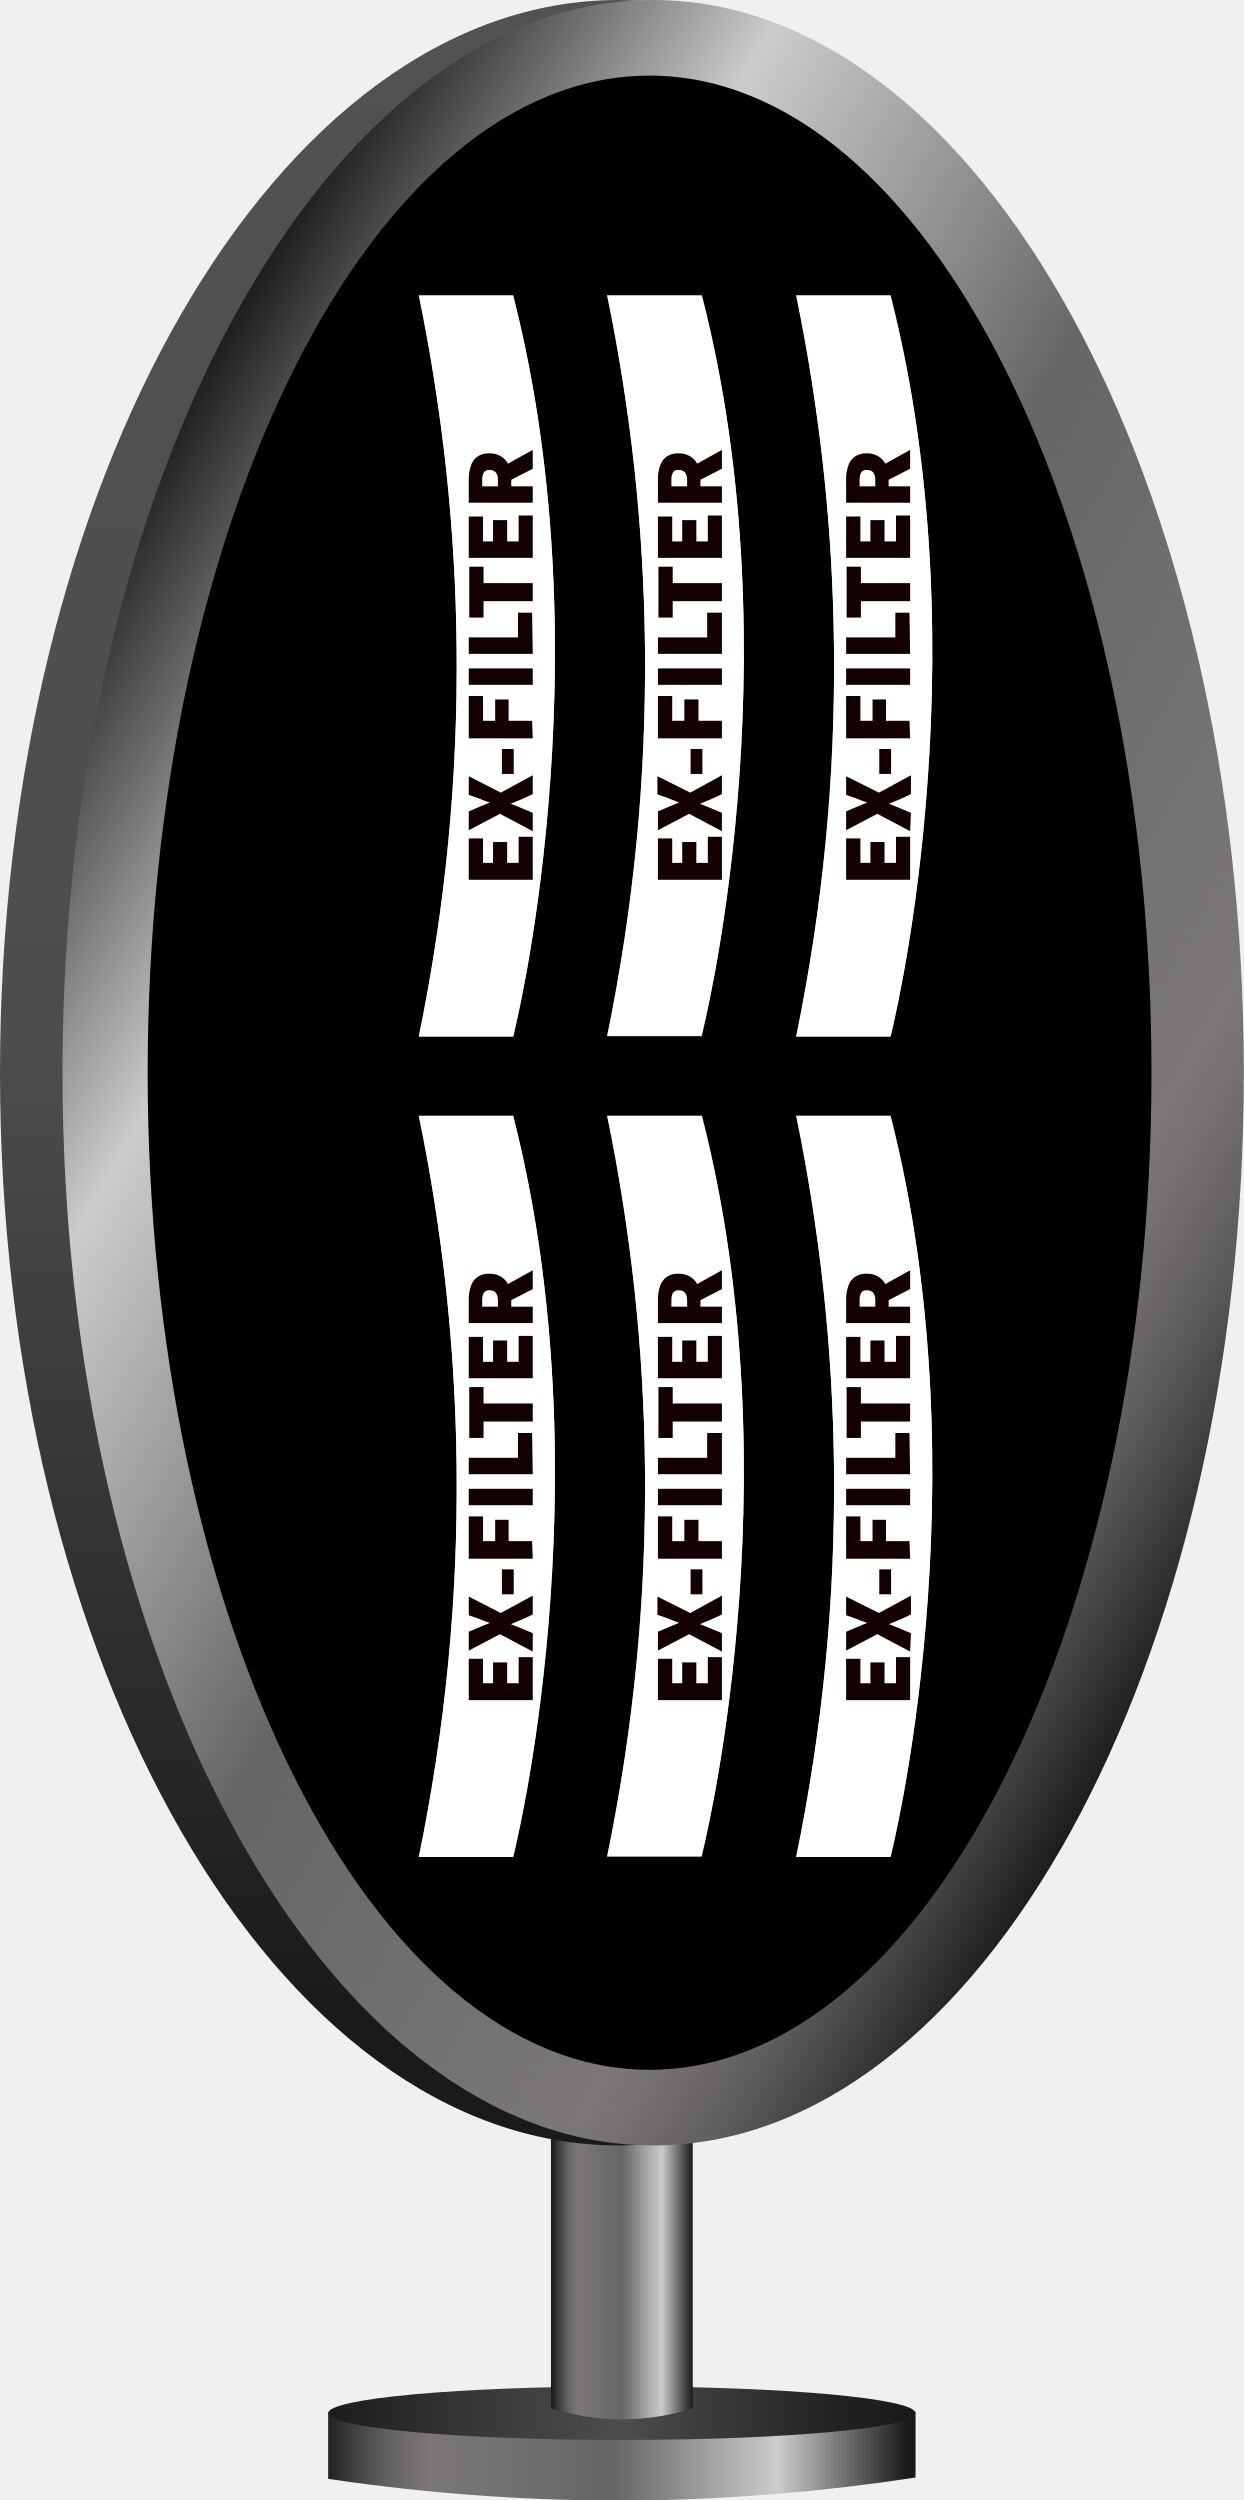
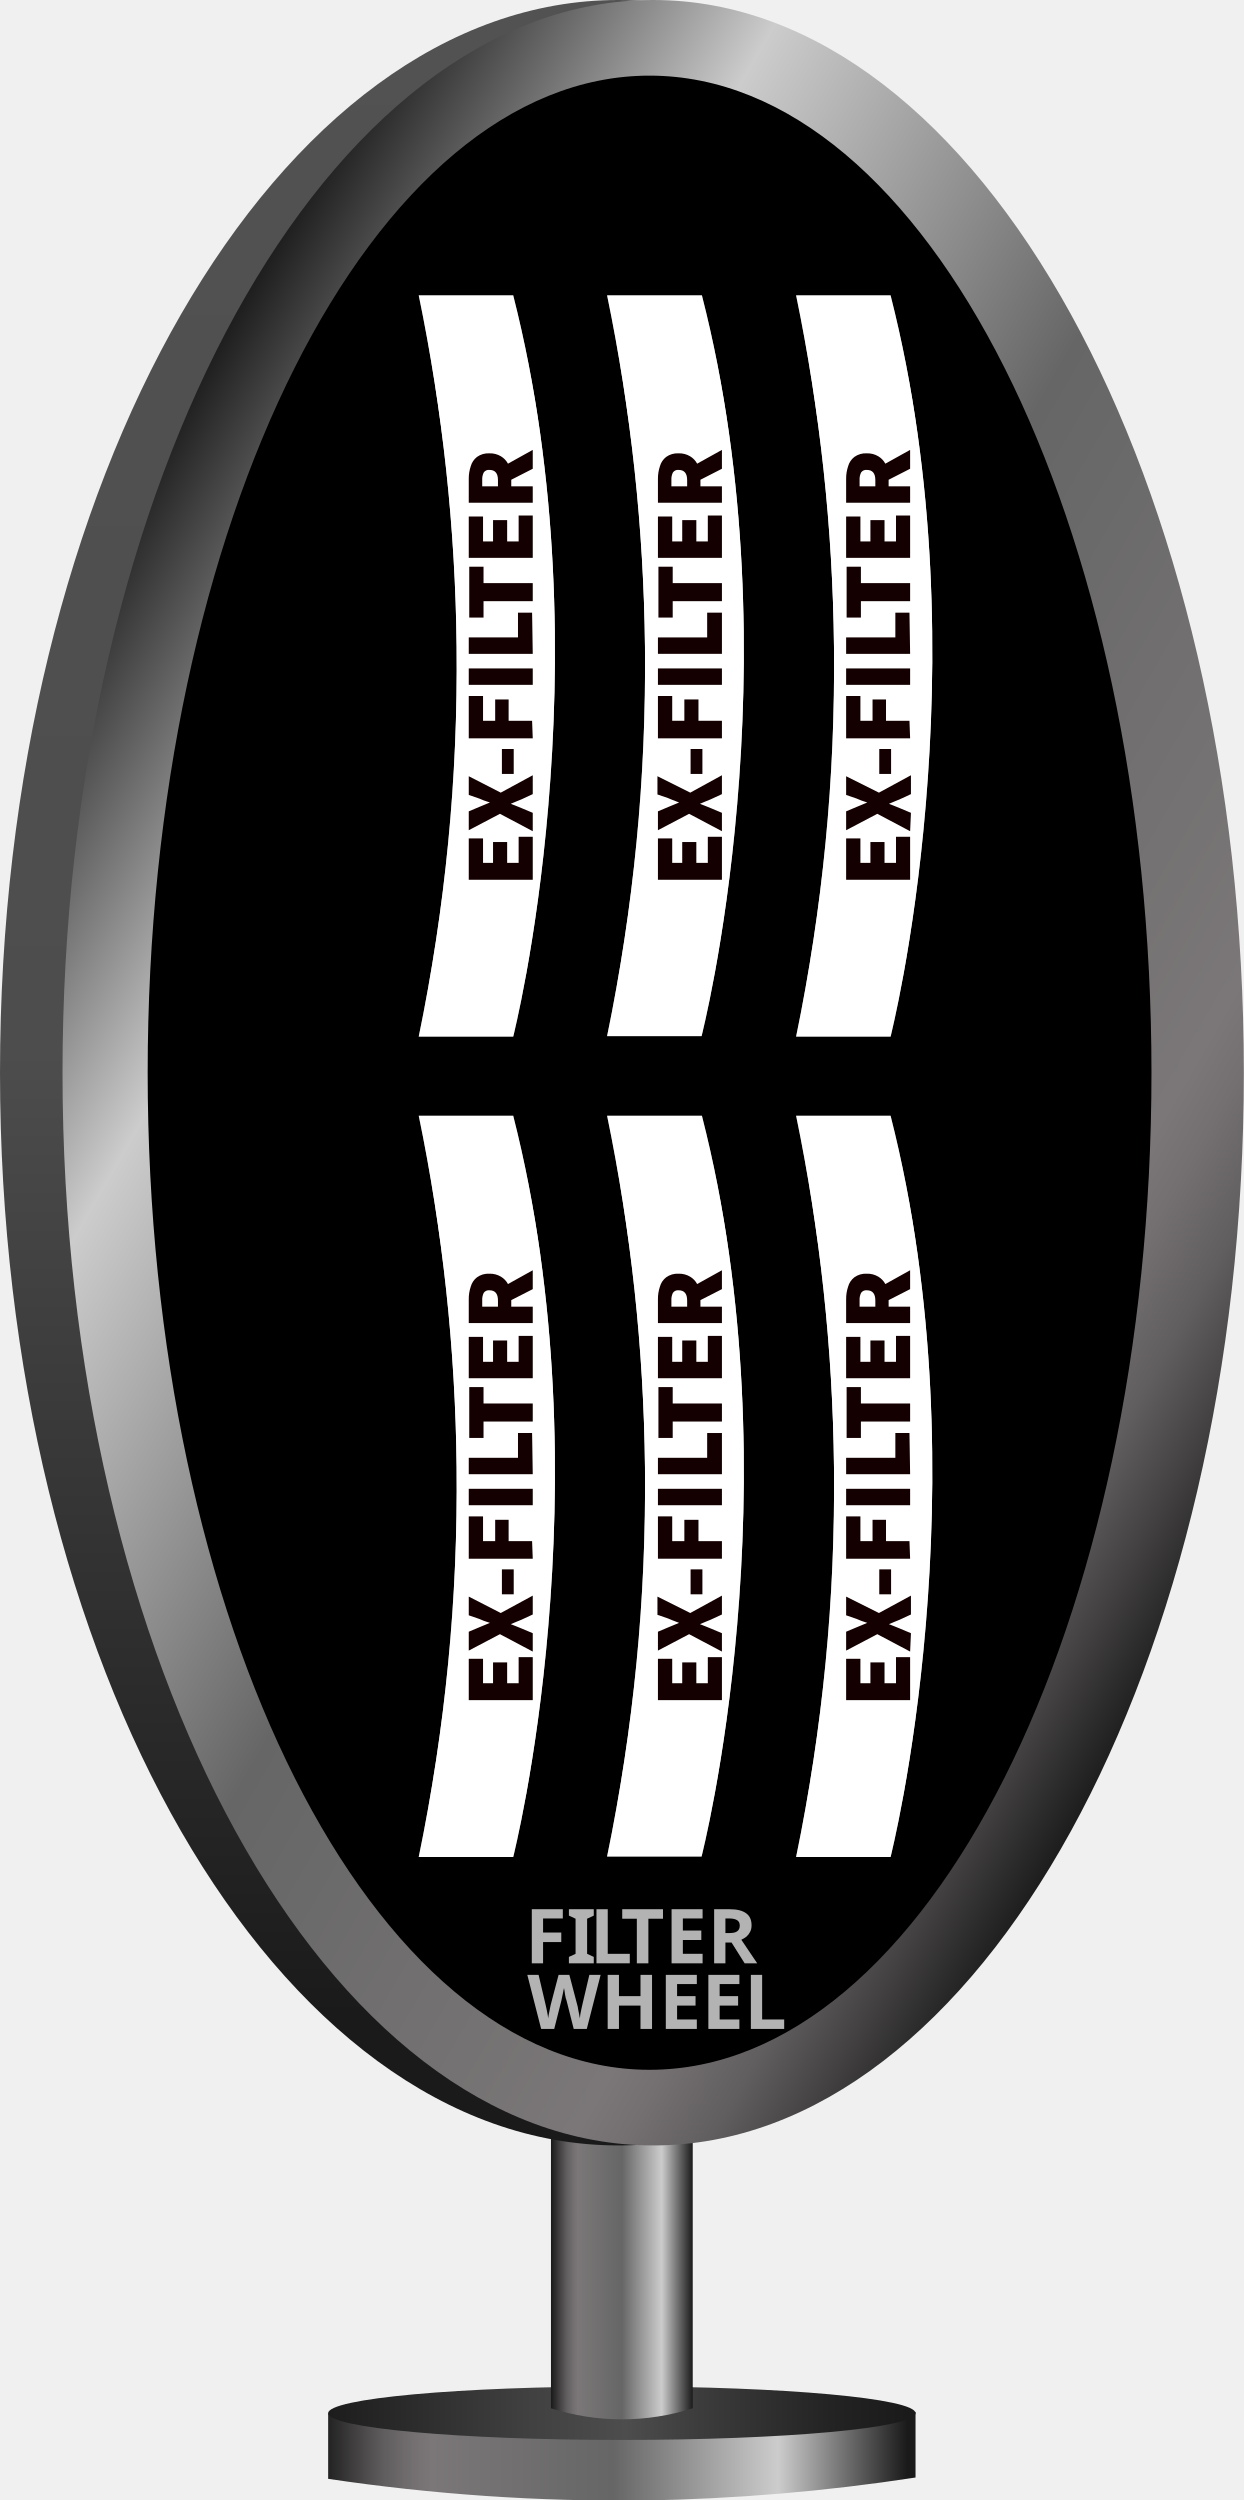
<svg xmlns="http://www.w3.org/2000/svg" xmlns:xlink="http://www.w3.org/1999/xlink" id="Layer_1" data-name="Layer 1" viewBox="0 0 75.8 152.37">
  <defs>
-     <style>.cls-1{fill:url(#linear-gradient);}.cls-2{fill:url(#linear-gradient-2);}.cls-3{fill:url(#linear-gradient-3);}.cls-4{fill:url(#linear-gradient-4);}.cls-5{fill:url(#linear-gradient-5);}.cls-6{fill:url(#linear-gradient-6);}.cls-7{fill:#fff;}.cls-8{fill:#140000;}.cls-9{fill:url(#linear-gradient-7);}.cls-10{fill:url(#linear-gradient-8);}.cls-11{fill:url(#linear-gradient-9);}.cls-12{fill:url(#linear-gradient-10);}.cls-13{fill:url(#linear-gradient-11);}</style>
+     <style>.cls-1{fill:url(#linear-gradient);}.cls-2{fill:url(#linear-gradient-2);}.cls-3{fill:url(#linear-gradient-3);}.cls-4{fill:url(#linear-gradient-4);}.cls-5{fill:url(#linear-gradient-5);}.cls-6{fill:url(#linear-gradient-6);}.cls-7{fill:#fff;}.cls-8{fill:#140000;}.cls-9{fill:url(#linear-gradient-7);}.cls-10{fill:url(#linear-gradient-8);}.cls-11{fill:url(#linear-gradient-9);}.cls-12{fill:url(#linear-gradient-10);}.cls-13{fill:url(#linear-gradient-11);}.cls-14{font-size:4.63px;fill:#b3b3b3;font-family:Mada-Black, Mada;font-weight:800;}.cls-15{letter-spacing:-0.12em;}</style>
    <linearGradient id="linear-gradient" x1="19.5" y1="149.73" x2="55.3" y2="149.73" gradientUnits="userSpaceOnUse">
      <stop offset="0" stop-color="#1a1a1a" />
      <stop offset="0.06" stop-color="#424041" />
      <stop offset="0.11" stop-color="#615e5f" />
      <stop offset="0.16" stop-color="#747071" />
      <stop offset="0.19" stop-color="#7b7778" />
      <stop offset="0.5" stop-color="#666" />
      <stop offset="0.78" stop-color="#ccc" />
      <stop offset="1" stop-color="#1a1a1a" />
    </linearGradient>
    <linearGradient id="linear-gradient-2" x1="19.5" y1="147.08" x2="55.3" y2="147.08" gradientUnits="userSpaceOnUse">
      <stop offset="0" stop-color="#1a1a1a" />
      <stop offset="0.02" stop-color="#1d1d1d" />
      <stop offset="0.35" stop-color="#404040" />
      <stop offset="0.52" stop-color="#4d4d4d" />
      <stop offset="0.64" stop-color="#3d3d3d" />
      <stop offset="0.87" stop-color="#232323" />
      <stop offset="1" stop-color="#1a1a1a" />
    </linearGradient>
    <linearGradient id="linear-gradient-3" x1="2502.07" y1="2652.88" x2="2510.71" y2="2652.88" gradientTransform="translate(-2468.49 -2515.22)" xlink:href="#linear-gradient" />
    <linearGradient id="linear-gradient-4" x1="37.68" y1="130.76" x2="37.68" gradientUnits="userSpaceOnUse">
      <stop offset="0.06" stop-color="#1a1a1a" />
      <stop offset="0.51" stop-color="#4d4d4d" />
      <stop offset="1" stop-color="#525252" />
    </linearGradient>
    <linearGradient id="linear-gradient-5" x1="79.29" y1="88.18" x2="0.32" y2="42.58" xlink:href="#linear-gradient" />
    <linearGradient id="linear-gradient-6" x1="-4904.81" y1="849.85" x2="-4904.81" y2="804.67" gradientTransform="matrix(-1, 0, 0, 1, -4875.13, -786.7)" gradientUnits="userSpaceOnUse">
      <stop offset="0.02" stop-color="#666" />
      <stop offset="0.02" stop-color="#6e6e6e" />
      <stop offset="0.05" stop-color="#999899" />
      <stop offset="0.07" stop-color="#b8b7b8" />
      <stop offset="0.09" stop-color="#cbcacb" />
      <stop offset="0.11" stop-color="#d2d1d2" />
      <stop offset="0.18" stop-color="#c5c4c5" />
      <stop offset="0.29" stop-color="#979696" />
      <stop offset="0.33" stop-color="#919090" />
      <stop offset="0.5" stop-color="#f2f2f2" />
      <stop offset="0.78" stop-color="#c9c8c8" />
      <stop offset="0.85" stop-color="#fff" />
      <stop offset="1" stop-color="#4d4d4d" />
    </linearGradient>
    <linearGradient id="linear-gradient-7" x1="-4916.31" y1="849.85" x2="-4916.31" y2="804.67" xlink:href="#linear-gradient-6" />
    <linearGradient id="linear-gradient-8" x1="-4927.81" y1="849.85" x2="-4927.81" y2="804.67" xlink:href="#linear-gradient-6" />
    <linearGradient id="linear-gradient-9" x1="-4904.81" y1="899.85" x2="-4904.81" y2="854.67" xlink:href="#linear-gradient-6" />
    <linearGradient id="linear-gradient-10" x1="-4916.31" y1="899.85" x2="-4916.31" y2="854.67" xlink:href="#linear-gradient-6" />
    <linearGradient id="linear-gradient-11" x1="-4927.81" y1="899.85" x2="-4927.81" y2="854.67" xlink:href="#linear-gradient-6" />
  </defs>
  <path class="cls-1" d="M20,147.08v4a121.27,121.27,0,0,0,19.23,1.32A122.1,122.1,0,0,0,55.8,151v-4a116,116,0,0,1-16.91,1.32h-.33A127.24,127.24,0,0,1,20,147.08Z" />
  <ellipse class="cls-2" cx="37.9" cy="147.08" rx="17.9" ry="1.63" />
  <path class="cls-3" d="M42.22,127.86v18.92a14.18,14.18,0,0,1-8.64,0V127.86Z" />
  <ellipse class="cls-4" cx="37.68" cy="65.38" rx="37.68" ry="65.38" />
  <ellipse class="cls-5" cx="39.81" cy="65.38" rx="36" ry="65.38" />
  <ellipse cx="39.59" cy="65.38" rx="30.59" ry="60.77" />
  <path class="cls-6" d="M31.28,18H25.52a111,111,0,0,1,2.31,21.4,111.09,111.09,0,0,1-2.31,23.78h5.76S37,40.56,31.28,18Z" />
  <path class="cls-7" d="M31.28,18H25.52a111,111,0,0,1,2.31,21.4,111.09,111.09,0,0,1-2.31,23.78h5.76S37,40.56,31.28,18Z" />
  <path class="cls-8" d="M32.47,53.62h-3.9V51.1h.87v1.49h.61V51.32h.86v1.27h.7V51h.86Z" />
  <path class="cls-8" d="M32.47,50.66l-2-1.06-1.9,1V49.45l.64-.27.29-.12.36-.15v0l-.36-.12-.29-.12-.64-.22V47.31l1.95,1,1.95-1.06V48.4l-.69.32-.32.13-.33.14v0l.33.13.32.13.69.29Z" />
  <path class="cls-8" d="M31.31,47.17h-.72V45.65h.72Z" />
  <path class="cls-8" d="M32.47,45h-3.9V42.42h.87v1.51h.74v-1.3H31v1.3h1.43Z" />
  <path class="cls-8" d="M32.47,41.74h-3.9v-1h3.9Z" />
  <path class="cls-8" d="M32.47,39.85h-3.9v-1h3V37.34h.86Z" />
  <path class="cls-8" d="M32.47,36.64h-3v1h-.87v-3.1h.87v1h3Z" />
  <path class="cls-8" d="M32.47,34h-3.9V31.48h.87V33h.61V31.7h.86V33h.7V31.42h.86Z" />
  <path class="cls-8" d="M32.47,29.64v1h-3.9V29.19a2.35,2.35,0,0,1,.12-.77,1.09,1.09,0,0,1,.38-.57,1.18,1.18,0,0,1,.76-.22,1.28,1.28,0,0,1,.7.18,1.16,1.16,0,0,1,.43.45l1.51-.84v1.15l-1.31.67v.4Zm-2.12,0v-.38c0-.41-.17-.62-.52-.62a.37.37,0,0,0-.35.16.94.94,0,0,0-.09.46v.38Z" />
  <path class="cls-9" d="M42.78,18H37a111,111,0,0,1,2.31,21.4A111.09,111.09,0,0,1,37,63.15h5.76S48.54,40.56,42.78,18Z" />
  <path class="cls-7" d="M42.78,18H37a111,111,0,0,1,2.31,21.4A111.09,111.09,0,0,1,37,63.15h5.76S48.54,40.56,42.78,18Z" />
  <path class="cls-8" d="M44,53.62h-3.9V51.1h.87v1.49h.61V51.32h.86v1.27h.7V51H44Z" />
  <path class="cls-8" d="M44,50.66,42,49.6l-1.9,1V49.45l.64-.27.29-.12.36-.15v0L41,48.76l-.29-.12-.64-.22V47.31l2,1L44,47.25V48.4l-.69.32-.32.13-.33.14v0l.33.13.32.13.69.29Z" />
  <path class="cls-8" d="M42.81,47.17h-.72V45.65h.72Z" />
  <path class="cls-8" d="M44,45h-3.9V42.42h.87v1.51h.74v-1.3h.86v1.3H44Z" />
  <path class="cls-8" d="M44,41.74h-3.9v-1H44Z" />
  <path class="cls-8" d="M44,39.85h-3.9v-1h3V37.34H44Z" />
  <path class="cls-8" d="M44,36.64h-3v1h-.87v-3.1h.87v1h3Z" />
  <path class="cls-8" d="M44,34h-3.9V31.48h.87V33h.61V31.7h.86V33h.7V31.42H44Z" />
  <path class="cls-8" d="M44,29.64v1h-3.9V29.19a2.35,2.35,0,0,1,.12-.77,1.09,1.09,0,0,1,.38-.57,1.18,1.18,0,0,1,.76-.22,1.28,1.28,0,0,1,.7.18,1.16,1.16,0,0,1,.43.45L44,27.42v1.15l-1.31.67v.4Zm-2.12,0v-.38c0-.41-.17-.62-.52-.62a.37.37,0,0,0-.35.16.94.94,0,0,0-.09.46v.38Z" />
  <path class="cls-10" d="M54.28,18H48.52a111,111,0,0,1,2.31,21.4,111.09,111.09,0,0,1-2.31,23.78h5.76S60,40.56,54.28,18Z" />
  <path class="cls-7" d="M54.28,18H48.52a111,111,0,0,1,2.31,21.4,111.09,111.09,0,0,1-2.31,23.78h5.76S60,40.56,54.28,18Z" />
  <path class="cls-8" d="M55.47,53.62h-3.9V51.1h.87v1.49h.61V51.32h.86v1.27h.7V51h.86Z" />
  <path class="cls-8" d="M55.47,50.66l-2-1.06-1.9,1V49.45l.64-.27.29-.12.36-.15v0l-.36-.12-.29-.12-.64-.22V47.31l2,1,1.95-1.06V48.4l-.69.32-.32.13-.33.14v0l.33.13.32.13.69.29Z" />
  <path class="cls-8" d="M54.31,47.17h-.72V45.65h.72Z" />
  <path class="cls-8" d="M55.47,45h-3.9V42.42h.87v1.51h.74v-1.3H54v1.3h1.43Z" />
  <path class="cls-8" d="M55.47,41.74h-3.9v-1h3.9Z" />
  <path class="cls-8" d="M55.47,39.85h-3.9v-1h3V37.34h.86Z" />
  <path class="cls-8" d="M55.47,36.64h-3v1h-.87v-3.1h.87v1h3Z" />
  <path class="cls-8" d="M55.47,34h-3.9V31.48h.87V33h.61V31.7h.86V33h.7V31.42h.86Z" />
  <path class="cls-8" d="M55.47,29.64v1h-3.9V29.19a2.35,2.35,0,0,1,.12-.77,1.09,1.09,0,0,1,.38-.57,1.18,1.18,0,0,1,.76-.22,1.28,1.28,0,0,1,.7.18,1.16,1.16,0,0,1,.43.45l1.51-.84v1.15l-1.31.67v.4Zm-2.12,0v-.38c0-.41-.17-.62-.52-.62a.37.37,0,0,0-.35.16.94.94,0,0,0-.09.46v.38Z" />
  <path class="cls-11" d="M31.28,68H25.52a111,111,0,0,1,2.31,21.4,111.09,111.09,0,0,1-2.31,23.78h5.76S37,90.56,31.28,68Z" />
  <path class="cls-7" d="M31.28,68H25.52a111,111,0,0,1,2.31,21.4,111.09,111.09,0,0,1-2.31,23.78h5.76S37,90.56,31.28,68Z" />
  <path class="cls-8" d="M32.47,103.62h-3.9V101.1h.87v1.49h.61v-1.27h.86v1.27h.7V101h.86Z" />
  <path class="cls-8" d="M32.47,100.66l-2-1.06-1.9,1V99.45l.64-.27.29-.12.36-.15v0l-.36-.12-.29-.12-.64-.22V97.31l1.95,1,1.95-1.06V98.4l-.69.32-.32.13-.33.14v0l.33.13.32.13.69.29Z" />
  <path class="cls-8" d="M31.31,97.17h-.72V95.65h.72Z" />
  <path class="cls-8" d="M32.47,95h-3.9V92.42h.87v1.51h.74v-1.3H31v1.3h1.43Z" />
  <path class="cls-8" d="M32.47,91.74h-3.9v-1h3.9Z" />
  <path class="cls-8" d="M32.47,89.85h-3.9v-1h3V87.34h.86Z" />
  <path class="cls-8" d="M32.47,86.64h-3v1h-.87v-3.1h.87v1h3Z" />
  <path class="cls-8" d="M32.47,84h-3.9V81.48h.87V83h.61V81.7h.86V83h.7V81.42h.86Z" />
  <path class="cls-8" d="M32.47,79.64v1h-3.9V79.19a2.35,2.35,0,0,1,.12-.77,1.09,1.09,0,0,1,.38-.57,1.18,1.18,0,0,1,.76-.22,1.28,1.28,0,0,1,.7.18,1.16,1.16,0,0,1,.43.45l1.51-.84v1.15l-1.31.67v.4Zm-2.12,0v-.38c0-.41-.17-.62-.52-.62a.37.37,0,0,0-.35.16.94.94,0,0,0-.09.46v.38Z" />
  <path class="cls-12" d="M42.78,68H37a111,111,0,0,1,2.31,21.4A111.09,111.09,0,0,1,37,113.15h5.76S48.54,90.56,42.78,68Z" />
  <path class="cls-7" d="M42.78,68H37a111,111,0,0,1,2.31,21.4A111.09,111.09,0,0,1,37,113.15h5.76S48.54,90.56,42.78,68Z" />
  <path class="cls-8" d="M44,103.62h-3.9V101.1h.87v1.49h.61v-1.27h.86v1.27h.7V101H44Z" />
  <path class="cls-8" d="M44,100.66,42,99.6l-1.9,1V99.45l.64-.27.29-.12.36-.15v0L41,98.76l-.29-.12-.64-.22V97.31l2,1L44,97.25V98.4l-.69.32-.32.13-.33.14v0l.33.13.32.13.69.29Z" />
  <path class="cls-8" d="M42.81,97.17h-.72V95.65h.72Z" />
  <path class="cls-8" d="M44,95h-3.9V92.42h.87v1.51h.74v-1.3h.86v1.3H44Z" />
  <path class="cls-8" d="M44,91.74h-3.9v-1H44Z" />
  <path class="cls-8" d="M44,89.85h-3.9v-1h3V87.34H44Z" />
  <path class="cls-8" d="M44,86.64h-3v1h-.87v-3.1h.87v1h3Z" />
  <path class="cls-8" d="M44,84h-3.9V81.48h.87V83h.61V81.7h.86V83h.7V81.42H44Z" />
  <path class="cls-8" d="M44,79.64v1h-3.9V79.19a2.35,2.35,0,0,1,.12-.77,1.09,1.09,0,0,1,.38-.57,1.18,1.18,0,0,1,.76-.22,1.28,1.28,0,0,1,.7.18,1.16,1.16,0,0,1,.43.45L44,77.42v1.15l-1.31.67v.4Zm-2.12,0v-.38c0-.41-.17-.62-.52-.62a.37.37,0,0,0-.35.16.94.94,0,0,0-.09.46v.38Z" />
  <path class="cls-13" d="M54.28,68H48.52a111,111,0,0,1,2.31,21.4,111.09,111.09,0,0,1-2.31,23.78h5.76S60,90.56,54.28,68Z" />
  <path class="cls-7" d="M54.28,68H48.52a111,111,0,0,1,2.31,21.4,111.09,111.09,0,0,1-2.31,23.78h5.76S60,90.56,54.28,68Z" />
  <path class="cls-8" d="M55.47,103.62h-3.9V101.1h.87v1.49h.61v-1.27h.86v1.27h.7V101h.86Z" />
  <path class="cls-8" d="M55.47,100.66l-2-1.06-1.9,1V99.45l.64-.27.29-.12.36-.15v0l-.36-.12-.29-.12-.64-.22V97.31l2,1,1.95-1.06V98.4l-.69.32-.32.13-.33.14v0l.33.13.32.13.69.29Z" />
  <path class="cls-8" d="M54.31,97.17h-.72V95.65h.72Z" />
  <path class="cls-8" d="M55.47,95h-3.9V92.42h.87v1.51h.74v-1.3H54v1.3h1.43Z" />
  <path class="cls-8" d="M55.47,91.74h-3.9v-1h3.9Z" />
  <path class="cls-8" d="M55.47,89.85h-3.9v-1h3V87.34h.86Z" />
  <path class="cls-8" d="M55.47,86.64h-3v1h-.87v-3.1h.87v1h3Z" />
  <path class="cls-8" d="M55.47,84h-3.9V81.48h.87V83h.61V81.7h.86V83h.7V81.42h.86Z" />
  <path class="cls-8" d="M55.47,79.64v1h-3.9V79.19a2.35,2.35,0,0,1,.12-.77,1.09,1.09,0,0,1,.38-.57,1.18,1.18,0,0,1,.76-.22,1.28,1.28,0,0,1,.7.18,1.16,1.16,0,0,1,.43.45l1.51-.84v1.15l-1.31.67v.4Zm-2.12,0v-.38c0-.41-.17-.62-.52-.62a.37.37,0,0,0-.35.16.94.94,0,0,0-.09.46v.38Z" />
+   <text class="cls-14" transform="translate(31.99 119.66)">FI<tspan class="cls-15" x="3.94" y="0">L</tspan>
+     <tspan x="5.84" y="0">TER </tspan>
+     <tspan x="0.15" y="4">WHEEL</tspan>
+   </text>
</svg>
